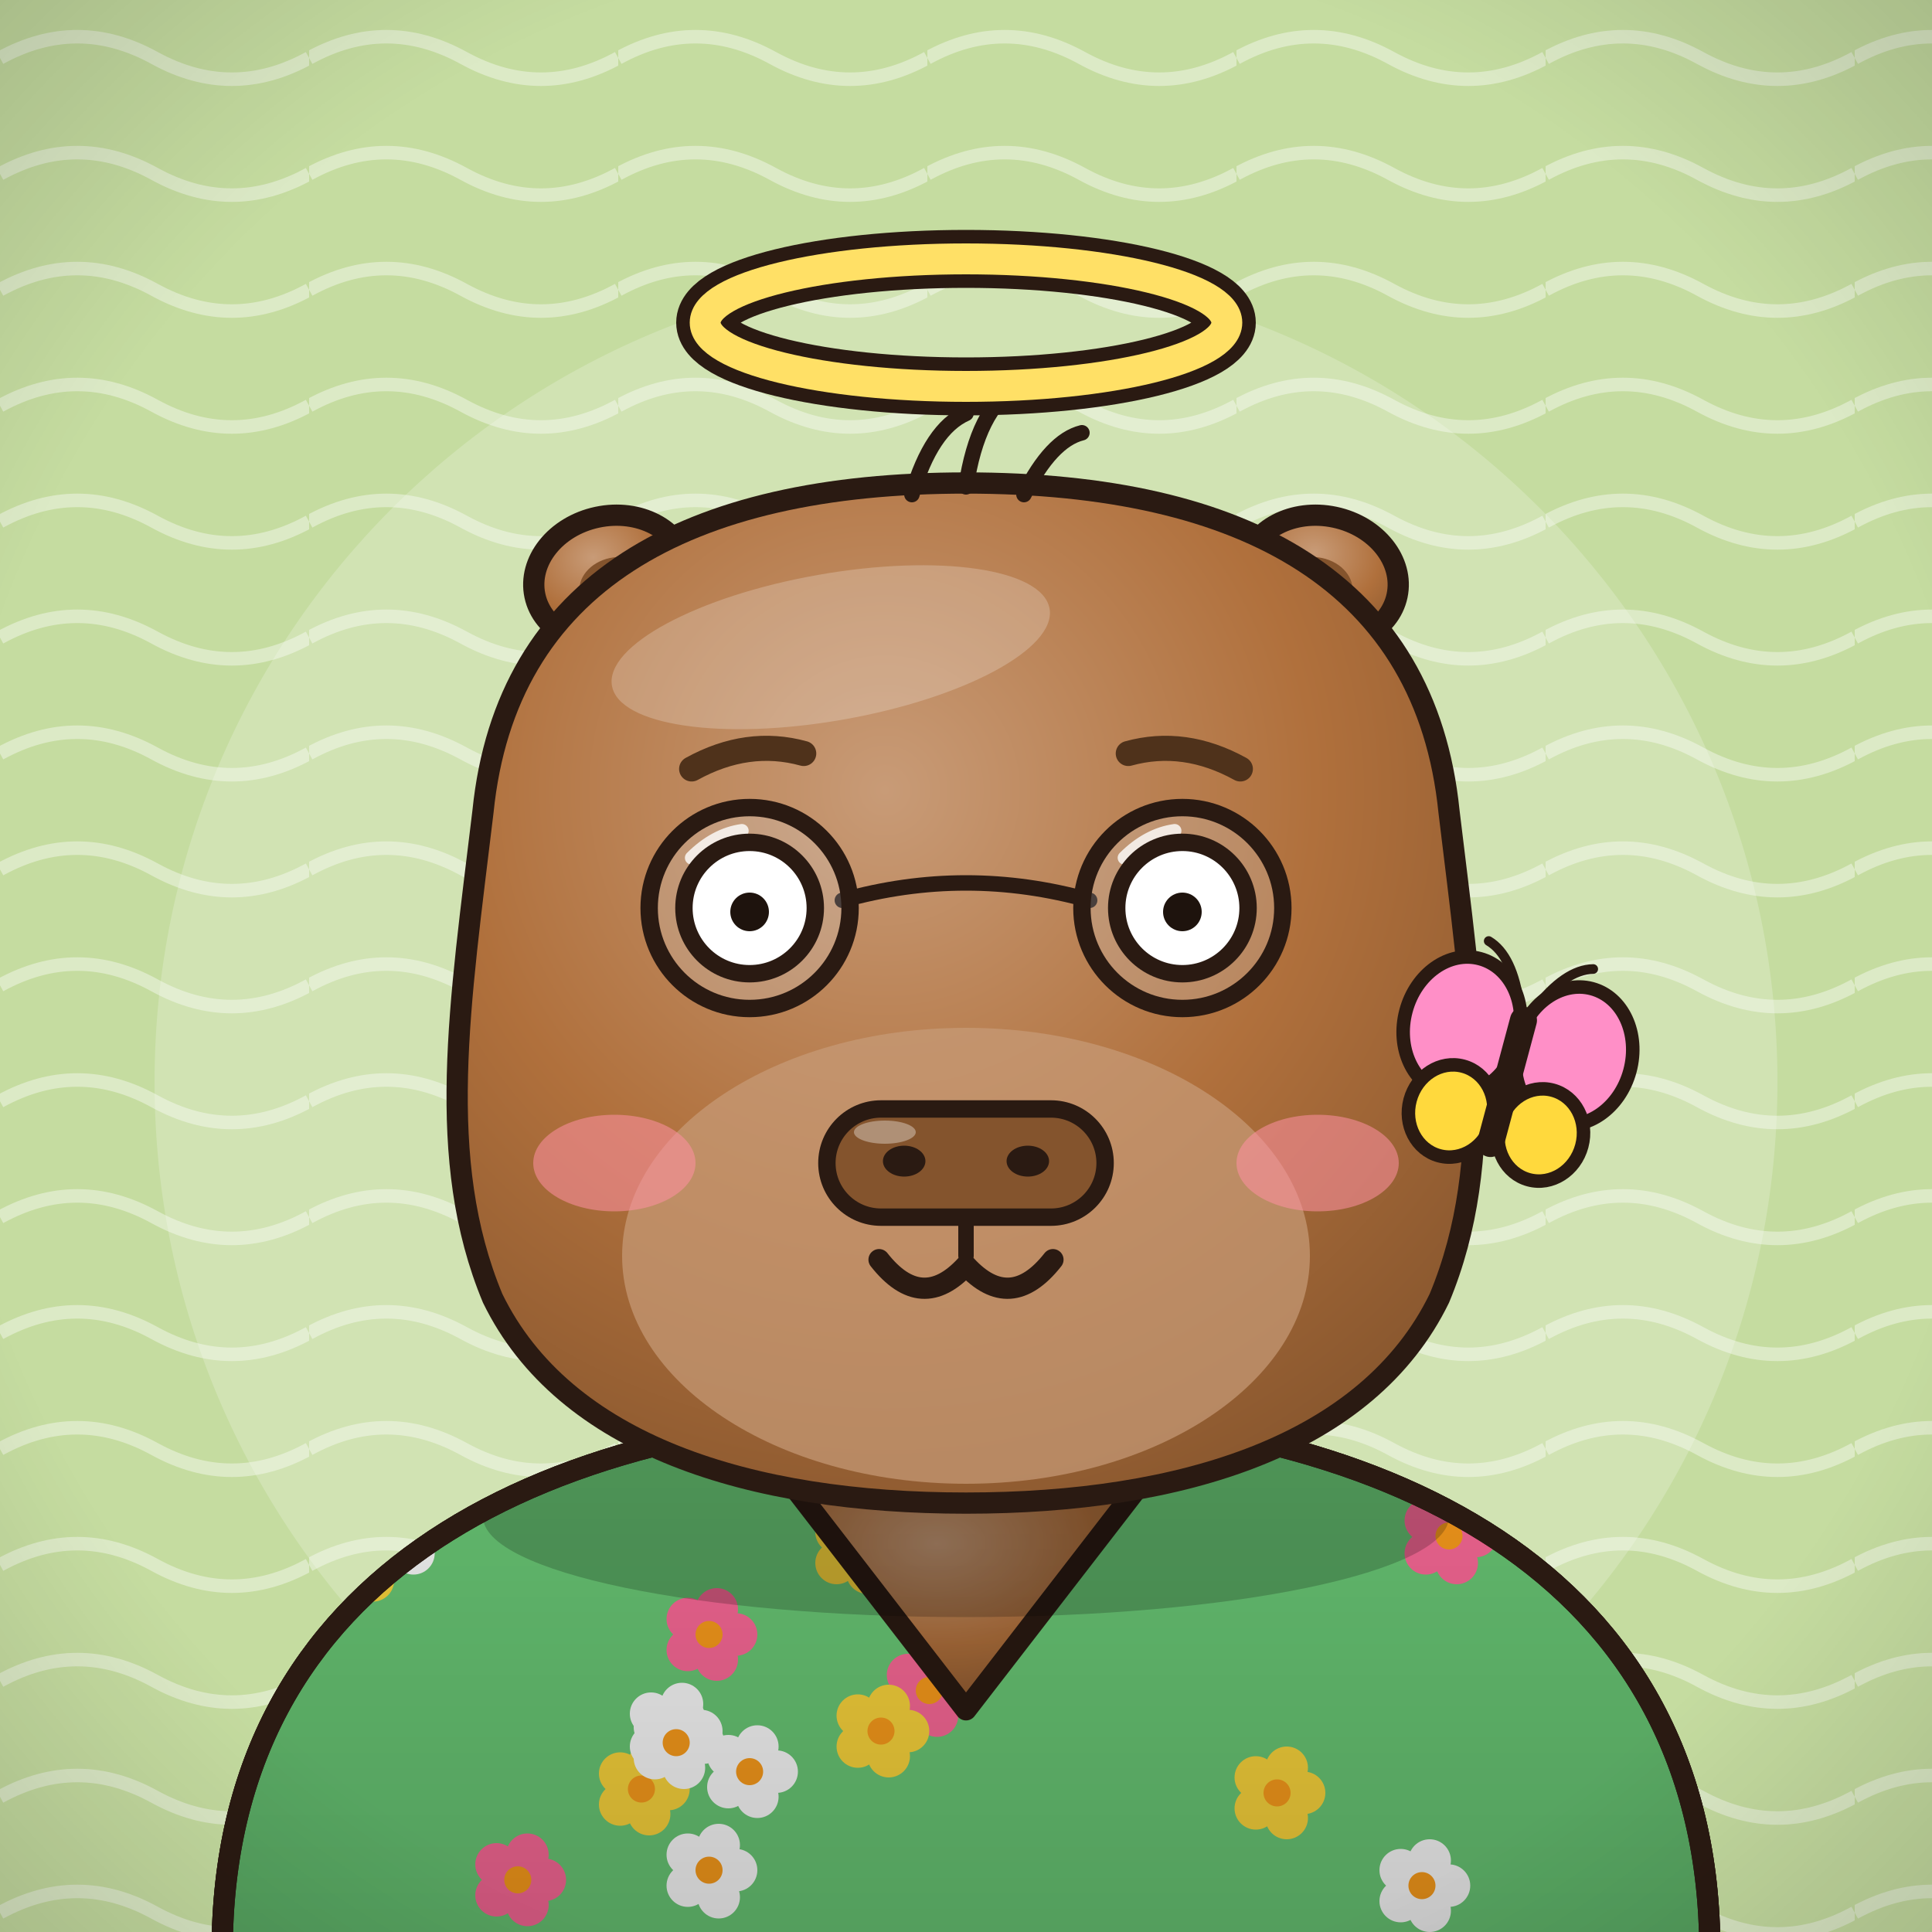
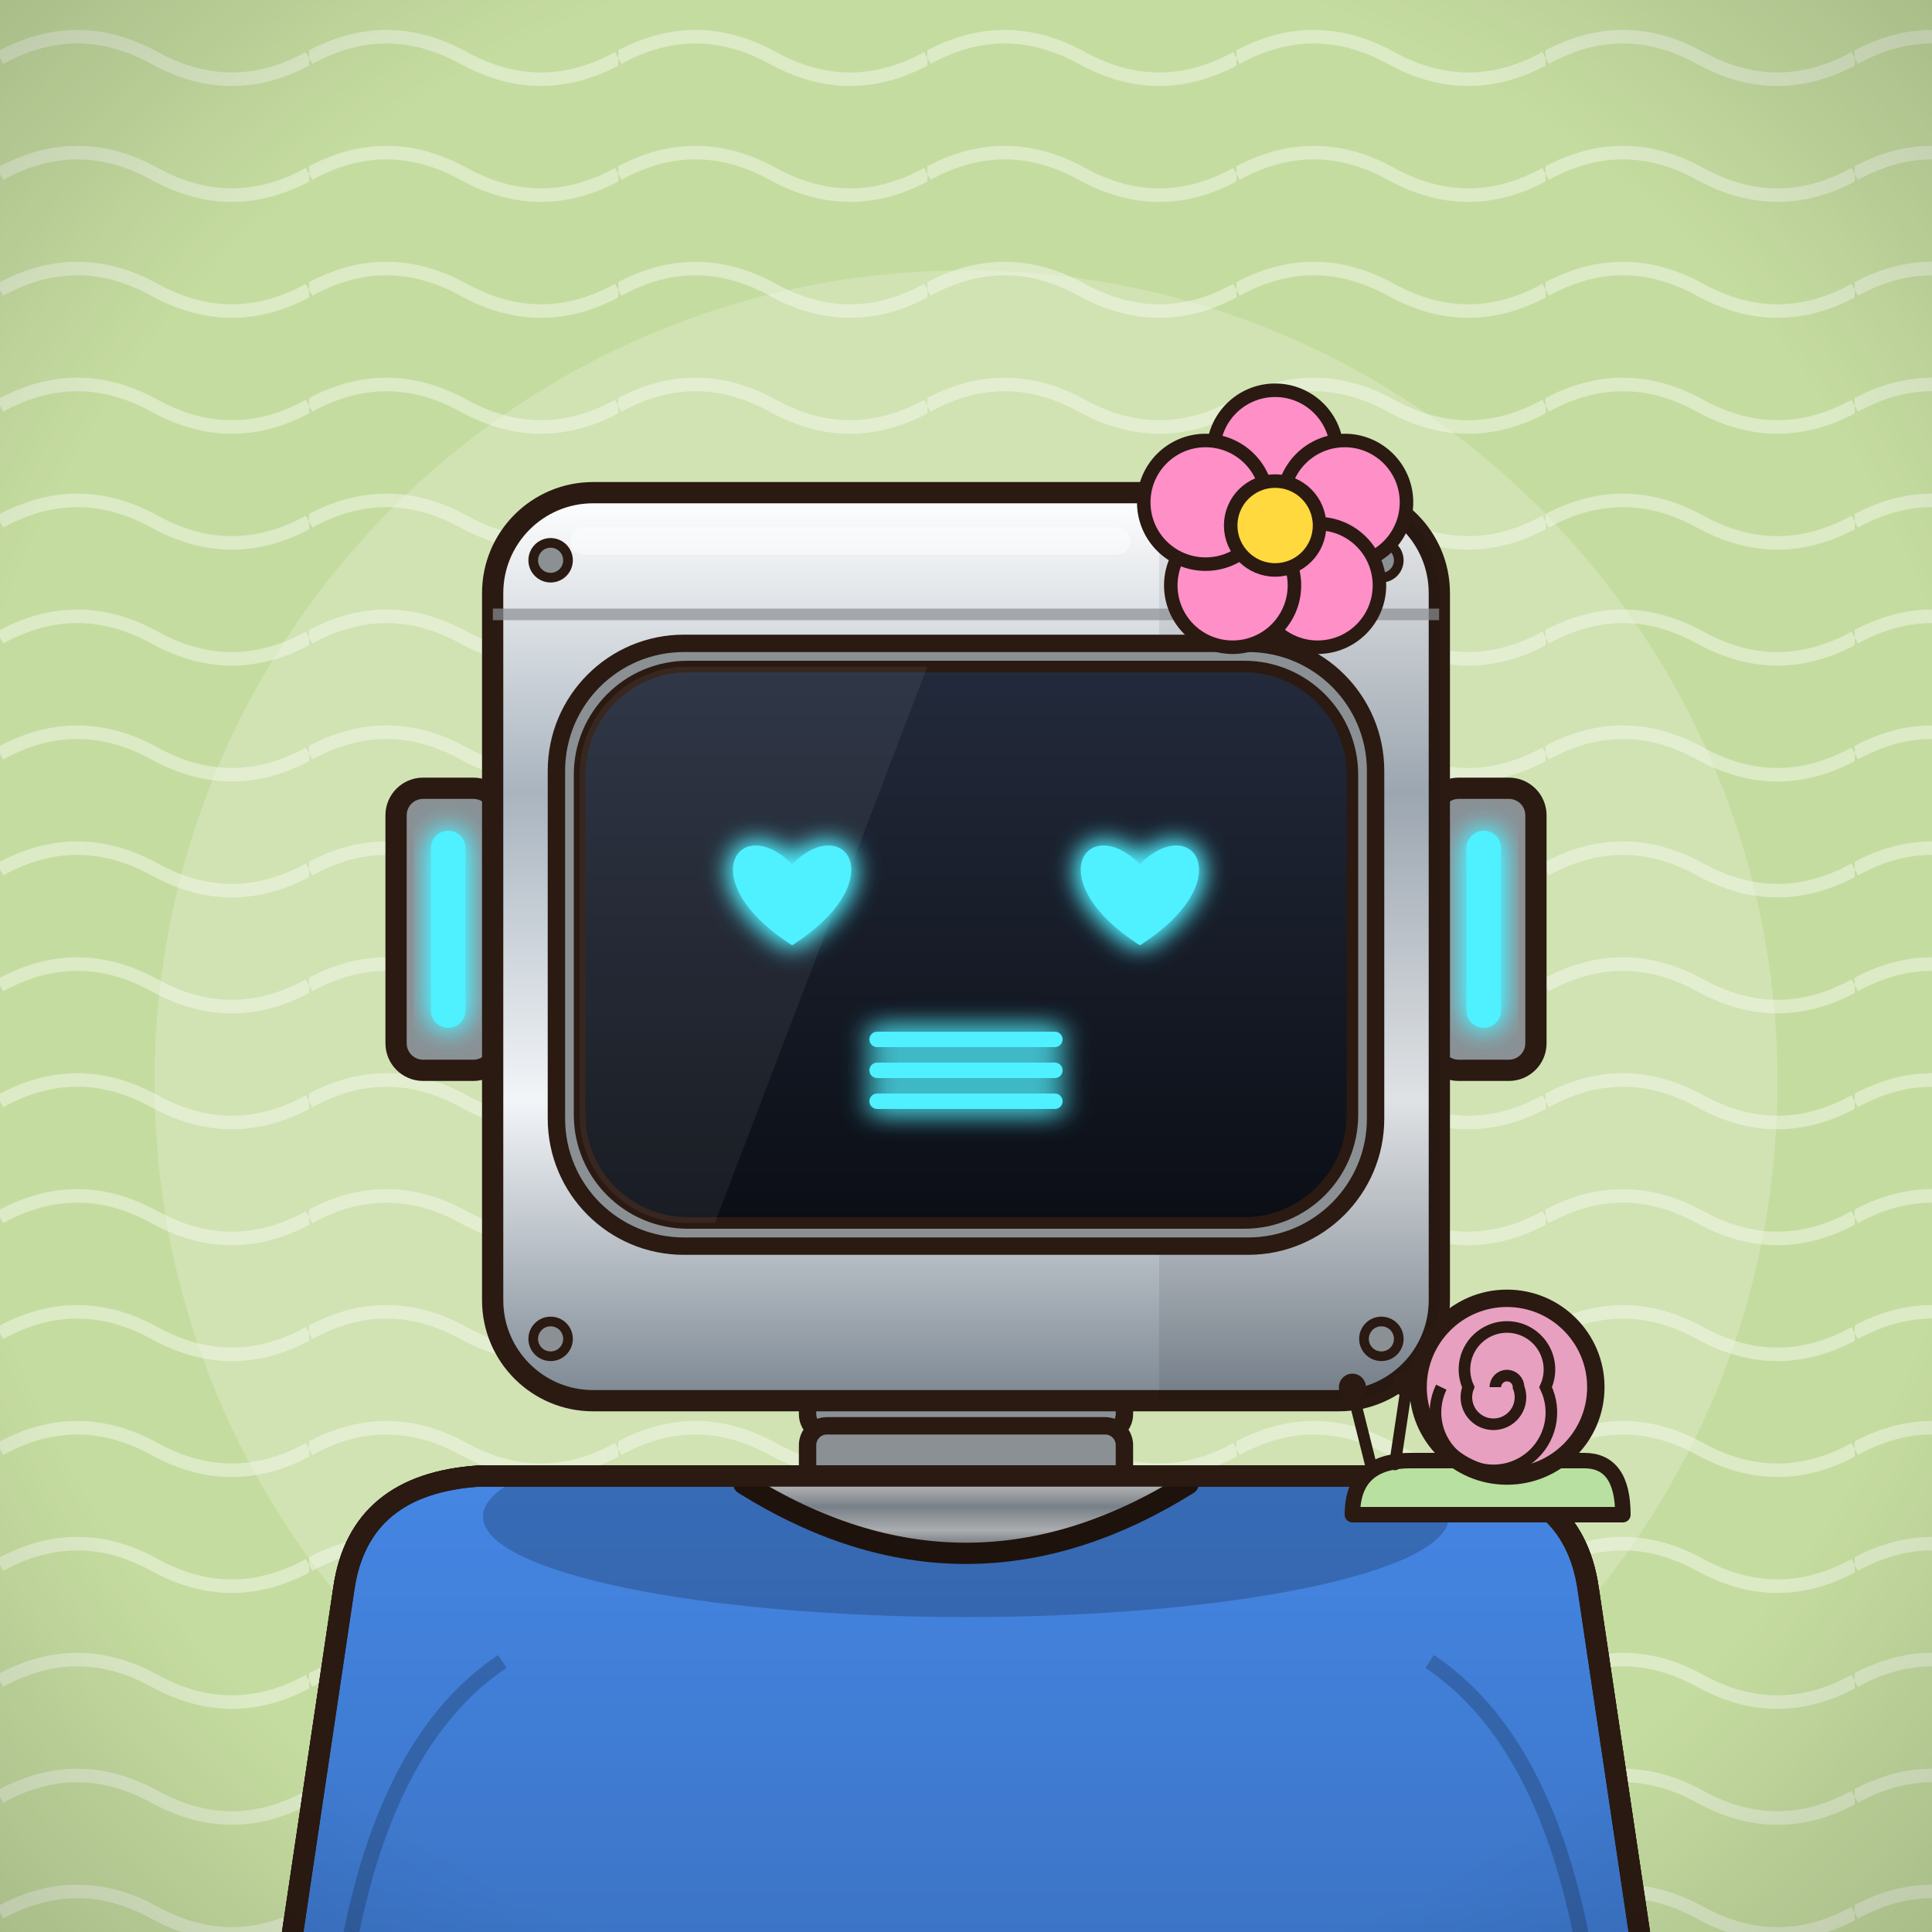
<svg xmlns="http://www.w3.org/2000/svg" viewBox="0 0 1000 1000" width="1000" height="1000">
  <defs>
    <clipPath id="bodyclip">
-       <path d="M115 1010 C115 815 280 730 500 730 C720 730 885 815 885 1010 Z" />
+       <path d="M150 1010 L178 822 Q186 768 248 764 L752 764 Q814 768 822 822 L850 1010 Z" />
    </clipPath>
    <radialGradient id="fs" cx=".42" cy=".3" r=".85">
-       <stop offset="0" stop-color="#c89b77" />
-       <stop offset=".5" stop-color="#b0703c" />
-       <stop offset="1" stop-color="#7f512b" />
+       <stop offset="0" stop-color="#e2e7ec" />
+       <stop offset=".5" stop-color="#d6dde4" />
+       <stop offset="1" stop-color="#9a9fa4" />
    </radialGradient>
+     <linearGradient id="furgrad" x1="0" y1="0" x2="0" y2="1">
+       <stop offset="0.00" stop-color="#ffffff" />
+       <stop offset="0.33" stop-color="#a9b4bf" />
+       <stop offset="0.67" stop-color="#f2f5f8" />
+       <stop offset="1.00" stop-color="#7d8893" />
+     </linearGradient>
+     <filter id="led" x="-50%" y="-50%" width="200%" height="200%">
+       <feGaussianBlur stdDeviation="7" result="b" />
+       <feMerge>
+         <feMergeNode in="b" />
+         <feMergeNode in="b" />
+         <feMergeNode in="SourceGraphic" />
+       </feMerge>
+     </filter>
+     <linearGradient id="visor" x1="0" y1="0" x2="0" y2="1">
+       <stop offset="0" stop-color="#232a3b" />
+       <stop offset="1" stop-color="#0b0e15" />
+     </linearGradient>
+     <clipPath id="visorclip">
+       <rect x="300" y="345" width="400" height="288" rx="56" />
+     </clipPath>
+     <clipPath id="headclip">
+       <rect x="255" y="255" width="490" height="470" rx="52" />
+     </clipPath>
    <linearGradient id="bodyshade" x1="0" y1="0" x2="0" y2="1">
      <stop offset=".55" stop-color="#000" stop-opacity="0" />
      <stop offset="1" stop-color="#000" stop-opacity=".22" />
    </linearGradient>
    <pattern id="pat" width="160" height="60" patternUnits="userSpaceOnUse">
      <path d="M0 30 Q40 8 80 30 T160 30" fill="none" stroke="#fff" stroke-width="7" />
    </pattern>
    <radialGradient id="vig" r=".75">
      <stop offset=".7" stop-color="#000" stop-opacity="0" />
      <stop offset="1" stop-color="#000" stop-opacity=".18" />
    </radialGradient>
  </defs>
  <rect width="1000" height="1000" fill="#c5dca0" />
  <rect width="1000" height="1000" fill="url(#pat)" opacity=".4" />
  <circle cx="500" cy="560" r="420" fill="#fff" opacity=".2" />
-   <path d="M115 1010 C115 815 280 730 500 730 C720 730 885 815 885 1010 Z" fill="url(#fs)" stroke="#2a1a12" stroke-width="11" stroke-linejoin="round" stroke-linecap="round" />
+   <rect x="418" y="712" width="164" height="30" rx="10" fill="#8b9094" stroke="#2a1a12" stroke-width="9" stroke-linejoin="round" stroke-linecap="round" />
+   <rect x="418" y="738" width="164" height="30" rx="10" fill="#8b9094" stroke="#2a1a12" stroke-width="9" stroke-linejoin="round" stroke-linecap="round" />
+   <path d="M150 1010 L178 822 Q186 768 248 764 L752 764 Q814 768 822 822 L850 1010 Z" fill="url(#furgrad)" stroke="#2a1a12" stroke-width="11" stroke-linejoin="round" stroke-linecap="round" />
  <g clip-path="url(#bodyclip)">
-     <ellipse cx="500" cy="985" rx="230" ry="165" fill="#c89b77" opacity=".55" />
+     <rect x="590" y="760" width="400" height="300" fill="#000" opacity=".08" />
+     <path d="M300 800 L300 1010 M700 800 L700 1010" stroke="#8b9094" stroke-width="6" opacity=".6" />
  </g>
+   <circle cx="235" cy="835" r="16" fill="#8b9094" stroke="#2a1a12" stroke-width="6" stroke-linejoin="round" stroke-linecap="round" />
+   <circle cx="765" cy="835" r="16" fill="#8b9094" stroke="#2a1a12" stroke-width="6" stroke-linejoin="round" stroke-linecap="round" />
+   <rect x="398" y="830" width="204" height="124" rx="22" fill="#f4f5f7" stroke="#2a1a12" stroke-width="9" stroke-linejoin="round" stroke-linecap="round" />
+   <circle cx="448" cy="892" r="18" fill="#4d96ff" stroke="#2a1a12" stroke-width="6" stroke-linejoin="round" stroke-linecap="round" />
+   <circle cx="500" cy="892" r="18" fill="#ffd93d" stroke="#2a1a12" stroke-width="6" stroke-linejoin="round" stroke-linecap="round" />
+   <circle cx="552" cy="892" r="18" fill="#6bcb77" stroke="#2a1a12" stroke-width="6" stroke-linejoin="round" stroke-linecap="round" />
  <g clip-path="url(#bodyclip)">
-     <rect width="1000" height="1000" fill="#6bcb77" />
-     <circle cx="402" cy="917" r="11" fill="#fff" />
-     <circle cx="392" cy="930" r="11" fill="#fff" />
-     <circle cx="377" cy="925" r="11" fill="#fff" />
-     <circle cx="377" cy="909" r="11" fill="#fff" />
-     <circle cx="392" cy="904" r="11" fill="#fff" />
-     <circle cx="388" cy="917" r="7" fill="#ff9f1c" />
-     <circle cx="346" cy="926" r="11" fill="#ffd93d" />
-     <circle cx="336" cy="939" r="11" fill="#ffd93d" />
-     <circle cx="321" cy="934" r="11" fill="#ffd93d" />
-     <circle cx="321" cy="918" r="11" fill="#ffd93d" />
-     <circle cx="336" cy="913" r="11" fill="#ffd93d" />
-     <circle cx="332" cy="926" r="7" fill="#ff9f1c" />
-     <circle cx="495" cy="875" r="11" fill="#ff6b9a" />
-     <circle cx="485" cy="888" r="11" fill="#ff6b9a" />
-     <circle cx="470" cy="883" r="11" fill="#ff6b9a" />
-     <circle cx="470" cy="867" r="11" fill="#ff6b9a" />
-     <circle cx="485" cy="862" r="11" fill="#ff6b9a" />
-     <circle cx="481" cy="875" r="7" fill="#ff9f1c" />
-     <circle cx="363" cy="896" r="11" fill="#fff" />
-     <circle cx="353" cy="909" r="11" fill="#fff" />
-     <circle cx="337" cy="904" r="11" fill="#fff" />
-     <circle cx="337" cy="887" r="11" fill="#fff" />
-     <circle cx="353" cy="882" r="11" fill="#fff" />
-     <circle cx="349" cy="896" r="7" fill="#ff9f1c" />
-     <circle cx="470" cy="896" r="11" fill="#ffd93d" />
-     <circle cx="460" cy="909" r="11" fill="#ffd93d" />
-     <circle cx="444" cy="904" r="11" fill="#ffd93d" />
-     <circle cx="444" cy="888" r="11" fill="#ffd93d" />
-     <circle cx="460" cy="883" r="11" fill="#ffd93d" />
-     <circle cx="456" cy="896" r="7" fill="#ff9f1c" />
-     <circle cx="764" cy="795" r="11" fill="#ff6b9a" />
-     <circle cx="754" cy="809" r="11" fill="#ff6b9a" />
-     <circle cx="738" cy="804" r="11" fill="#ff6b9a" />
-     <circle cx="738" cy="787" r="11" fill="#ff6b9a" />
-     <circle cx="754" cy="782" r="11" fill="#ff6b9a" />
-     <circle cx="750" cy="795" r="7" fill="#ff9f1c" />
-     <circle cx="381" cy="968" r="11" fill="#fff" />
-     <circle cx="372" cy="982" r="11" fill="#fff" />
-     <circle cx="356" cy="976" r="11" fill="#fff" />
-     <circle cx="356" cy="960" r="11" fill="#fff" />
-     <circle cx="372" cy="955" r="11" fill="#fff" />
-     <circle cx="367" cy="968" r="7" fill="#ff9f1c" />
-     <circle cx="203" cy="805" r="11" fill="#ffd93d" />
-     <circle cx="193" cy="818" r="11" fill="#ffd93d" />
-     <circle cx="178" cy="813" r="11" fill="#ffd93d" />
-     <circle cx="178" cy="796" r="11" fill="#ffd93d" />
-     <circle cx="193" cy="791" r="11" fill="#ffd93d" />
-     <circle cx="189" cy="805" r="7" fill="#ff9f1c" />
-     <circle cx="381" cy="846" r="11" fill="#ff6b9a" />
-     <circle cx="371" cy="859" r="11" fill="#ff6b9a" />
-     <circle cx="356" cy="854" r="11" fill="#ff6b9a" />
-     <circle cx="356" cy="838" r="11" fill="#ff6b9a" />
-     <circle cx="371" cy="833" r="11" fill="#ff6b9a" />
-     <circle cx="367" cy="846" r="7" fill="#ff9f1c" />
-     <circle cx="364" cy="902" r="11" fill="#fff" />
-     <circle cx="354" cy="915" r="11" fill="#fff" />
-     <circle cx="339" cy="910" r="11" fill="#fff" />
-     <circle cx="339" cy="894" r="11" fill="#fff" />
-     <circle cx="354" cy="889" r="11" fill="#fff" />
-     <circle cx="350" cy="902" r="7" fill="#ff9f1c" />
-     <circle cx="675" cy="928" r="11" fill="#ffd93d" />
-     <circle cx="666" cy="941" r="11" fill="#ffd93d" />
-     <circle cx="650" cy="936" r="11" fill="#ffd93d" />
-     <circle cx="650" cy="920" r="11" fill="#ffd93d" />
-     <circle cx="666" cy="915" r="11" fill="#ffd93d" />
-     <circle cx="661" cy="928" r="7" fill="#ff9f1c" />
-     <circle cx="527" cy="828" r="11" fill="#ff6b9a" />
-     <circle cx="518" cy="842" r="11" fill="#ff6b9a" />
-     <circle cx="502" cy="837" r="11" fill="#ff6b9a" />
-     <circle cx="502" cy="820" r="11" fill="#ff6b9a" />
-     <circle cx="518" cy="815" r="11" fill="#ff6b9a" />
-     <circle cx="513" cy="828" r="7" fill="#ff9f1c" />
-     <circle cx="224" cy="791" r="11" fill="#fff" />
-     <circle cx="214" cy="804" r="11" fill="#fff" />
-     <circle cx="199" cy="799" r="11" fill="#fff" />
-     <circle cx="199" cy="783" r="11" fill="#fff" />
-     <circle cx="214" cy="778" r="11" fill="#fff" />
-     <circle cx="210" cy="791" r="7" fill="#ff9f1c" />
-     <circle cx="459" cy="801" r="11" fill="#ffd93d" />
-     <circle cx="449" cy="814" r="11" fill="#ffd93d" />
-     <circle cx="433" cy="809" r="11" fill="#ffd93d" />
-     <circle cx="433" cy="793" r="11" fill="#ffd93d" />
-     <circle cx="449" cy="788" r="11" fill="#ffd93d" />
-     <circle cx="445" cy="801" r="7" fill="#ff9f1c" />
-     <circle cx="282" cy="973" r="11" fill="#ff6b9a" />
-     <circle cx="273" cy="986" r="11" fill="#ff6b9a" />
-     <circle cx="257" cy="981" r="11" fill="#ff6b9a" />
-     <circle cx="257" cy="965" r="11" fill="#ff6b9a" />
-     <circle cx="273" cy="960" r="11" fill="#ff6b9a" />
-     <circle cx="268" cy="973" r="7" fill="#ff9f1c" />
-     <circle cx="750" cy="976" r="11" fill="#fff" />
-     <circle cx="740" cy="989" r="11" fill="#fff" />
-     <circle cx="725" cy="984" r="11" fill="#fff" />
-     <circle cx="725" cy="968" r="11" fill="#fff" />
-     <circle cx="740" cy="963" r="11" fill="#fff" />
-     <circle cx="736" cy="976" r="7" fill="#ff9f1c" />
+     <rect width="1000" height="1000" fill="#4d96ff" />
+     <path d="M180 1010 Q200 900 260 860" fill="none" stroke="#3e78cc" stroke-width="8" />
+     <path d="M820 1010 Q800 900 740 860" fill="none" stroke="#3e78cc" stroke-width="8" />
  </g>
-   <path d="M115 1010 C115 815 280 730 500 730 C720 730 885 815 885 1010 Z" fill="none" stroke="#2a1a12" stroke-width="11" stroke-linejoin="round" stroke-linecap="round" />
-   <path d="M405 762 L500 885 L595 762" fill="url(#fs)" stroke="#2a1a12" stroke-width="11" stroke-linejoin="round" stroke-linecap="round" />
+   <path d="M150 1010 L178 822 Q186 768 248 764 L752 764 Q814 768 822 822 L850 1010 Z" fill="none" stroke="#2a1a12" stroke-width="11" stroke-linejoin="round" stroke-linecap="round" />
+   <path d="M385 768 Q500 840 615 768" fill="url(#furgrad)" stroke="#2a1a12" stroke-width="11" stroke-linejoin="round" stroke-linecap="round" />
  <g clip-path="url(#bodyclip)">
    <rect width="1000" height="1000" fill="url(#bodyshade)" />
    <ellipse cx="500" cy="785" rx="250" ry="52" fill="#000" opacity=".2" />
  </g>
-   <path d="M115 1010 C115 815 280 730 500 730 C720 730 885 815 885 1010 Z" fill="none" stroke="#2a1a12" stroke-width="11" stroke-linejoin="round" stroke-linecap="round" />
-   <g transform="rotate(-12 316 300)">
-     <ellipse cx="316" cy="300" rx="40" ry="33" fill="url(#fs)" stroke="#2a1a12" stroke-width="11" stroke-linejoin="round" stroke-linecap="round" />
-     <ellipse cx="318" cy="304" rx="19" ry="15" fill="#84542d" />
+   <path d="M150 1010 L178 822 Q186 768 248 764 L752 764 Q814 768 822 822 L850 1010 Z" fill="none" stroke="#2a1a12" stroke-width="11" stroke-linejoin="round" stroke-linecap="round" />
+   <rect x="205" y="408" width="54" height="146" rx="14" fill="#8b9094" stroke="#2a1a12" stroke-width="11" stroke-linejoin="round" stroke-linecap="round" />
+   <rect x="223" y="430" width="18" height="102" rx="9" fill="#4ff0ff" filter="url(#led)" />
+   <rect x="741" y="408" width="54" height="146" rx="14" fill="#8b9094" stroke="#2a1a12" stroke-width="11" stroke-linejoin="round" stroke-linecap="round" />
+   <rect x="759" y="430" width="18" height="102" rx="9" fill="#4ff0ff" filter="url(#led)" />
+   <rect x="255" y="255" width="490" height="470" rx="52" fill="url(#furgrad)" stroke="#2a1a12" stroke-width="11" stroke-linejoin="round" stroke-linecap="round" />
+   <g clip-path="url(#headclip)">
+     <rect x="600" y="240" width="200" height="520" fill="#000" opacity=".08" />
+     <path d="M255 318 L745 318" stroke="#8b9094" stroke-width="6" opacity=".7" />
  </g>
-   <g transform="rotate(12 684 300)">
-     <ellipse cx="684" cy="300" rx="40" ry="33" fill="url(#fs)" stroke="#2a1a12" stroke-width="11" stroke-linejoin="round" stroke-linecap="round" />
-     <ellipse cx="682" cy="304" rx="19" ry="15" fill="#84542d" />
+   <rect x="295" y="273" width="290" height="14" rx="7" fill="#fff" opacity=".45" />
+   <circle cx="285" cy="290" r="9" fill="#8b9094" stroke="#2a1a12" stroke-width="5" stroke-linejoin="round" stroke-linecap="round" />
+   <circle cx="715" cy="290" r="9" fill="#8b9094" stroke="#2a1a12" stroke-width="5" stroke-linejoin="round" stroke-linecap="round" />
+   <circle cx="285" cy="693" r="9" fill="#8b9094" stroke="#2a1a12" stroke-width="5" stroke-linejoin="round" stroke-linecap="round" />
+   <circle cx="715" cy="693" r="9" fill="#8b9094" stroke="#2a1a12" stroke-width="5" stroke-linejoin="round" stroke-linecap="round" />
+   <rect x="288" y="333" width="424" height="312" rx="66" fill="#8b9094" stroke="#2a1a12" stroke-width="9" stroke-linejoin="round" stroke-linecap="round" />
+   <rect x="300" y="345" width="400" height="288" rx="56" fill="url(#visor)" stroke="#2a1a12" stroke-width="6" stroke-linejoin="round" stroke-linecap="round" />
+   <g clip-path="url(#visorclip)">
+     <path d="M300 345 L480 345 L370 633 L300 633 Z" fill="#fff" opacity=".06" />
  </g>
-   <path d="M500 250 C645 250 738 302 750 420 C762 520 775 600 745 672 C708 748 612 778 500 778 C388 778 292 748 255 672 C225 600 238 520 250 420 C262 302 355 250 500 250 Z" fill="url(#fs)" stroke="#2a1a12" stroke-width="11" stroke-linejoin="round" stroke-linecap="round" />
-   <path d="M472 256 q10 -34 28 -42 M500 252 q6 -40 26 -52 M530 256 q14 -28 30 -32" fill="none" stroke="#2a1a12" stroke-width="8" stroke-linejoin="round" stroke-linecap="round" />
-   <ellipse cx="430" cy="335" rx="115" ry="38" fill="#fff" opacity=".22" transform="rotate(-10 430 335)" />
-   <ellipse cx="500" cy="650" rx="178" ry="118" fill="#c89b77" opacity=".7" />
-   <ellipse cx="318" cy="602" rx="42" ry="25" fill="#ff8fa3" opacity=".55" />
-   <ellipse cx="682" cy="602" rx="42" ry="25" fill="#ff8fa3" opacity=".55" />
-   <rect x="428" y="574" width="144" height="56" rx="28" fill="#84542d" stroke="#2a1a12" stroke-width="9" stroke-linejoin="round" stroke-linecap="round" />
-   <ellipse cx="468" cy="601" rx="11" ry="8" fill="#2a1a12" />
-   <ellipse cx="532" cy="601" rx="11" ry="8" fill="#2a1a12" />
-   <ellipse cx="458" cy="586" rx="16" ry="6" fill="#fff" opacity=".35" />
-   <path d="M500 630 L500 650" stroke="#2a1a12" stroke-width="8" stroke-linejoin="round" stroke-linecap="round" />
-   <path d="M436 466 Q500 448 564 466" fill="none" stroke="#2a1a12" stroke-width="8" stroke-linejoin="round" stroke-linecap="round" />
-   <circle cx="388" cy="470" r="52" fill="#dff1ff" fill-opacity=".18" stroke="#2a1a12" stroke-width="9" stroke-linejoin="round" stroke-linecap="round" />
-   <path d="M358 444 q12 -12 26 -14" fill="none" stroke="#fff" stroke-width="7" stroke-linecap="round" opacity=".8" />
-   <circle cx="612" cy="470" r="52" fill="#dff1ff" fill-opacity=".18" stroke="#2a1a12" stroke-width="9" stroke-linejoin="round" stroke-linecap="round" />
-   <path d="M582 444 q12 -12 26 -14" fill="none" stroke="#fff" stroke-width="7" stroke-linecap="round" opacity=".8" />
-   <path d="M455 652 Q477 680 500 655 Q523 680 545 652" fill="none" stroke="#2a1a12" stroke-width="11" stroke-linejoin="round" stroke-linecap="round" />
-   <path d="M358 398 Q387 382 416 390" fill="none" stroke="#4f321b" stroke-width="13" stroke-linecap="round" />
-   <path d="M584 390 Q613 382 642 398" fill="none" stroke="#4f321b" stroke-width="13" stroke-linecap="round" />
-   <circle cx="388" cy="470" r="34" fill="#fff" stroke="#2a1a12" stroke-width="9" stroke-linejoin="round" stroke-linecap="round" />
-   <circle cx="388" cy="472" r="10" fill="#1e130d" />
-   <circle cx="612" cy="470" r="34" fill="#fff" stroke="#2a1a12" stroke-width="9" stroke-linejoin="round" stroke-linecap="round" />
-   <circle cx="612" cy="472" r="10" fill="#1e130d" />
+   <g filter="url(#led)">
+     <path d="M410 489.3 C357.5 455.7 382.7 420 410 447.3 C437.3 420 462.5 455.7 410 489.3 Z" fill="#4ff0ff" />
+     <path d="M590 489.3 C537.5 455.7 562.7 420 590 447.3 C617.3 420 642.5 455.7 590 489.3 Z" fill="#4ff0ff" />
+     <rect x="450" y="534" width="100" height="8" rx="4" fill="#4ff0ff" />
+     <rect x="450" y="550" width="100" height="8" rx="4" fill="#4ff0ff" />
+     <rect x="450" y="566" width="100" height="8" rx="4" fill="#4ff0ff" />
+   </g>
  <g transform="translate(0 -28)">
-     <ellipse cx="500" cy="195" rx="135" ry="33" fill="none" stroke="#2a1a12" stroke-width="30" />
-     <ellipse cx="500" cy="195" rx="135" ry="33" fill="none" stroke="#ffe066" stroke-width="16" />
+     <circle cx="660" cy="262" r="32" fill="#ff8fc7" stroke="#2a1a12" stroke-width="7" stroke-linejoin="round" stroke-linecap="round" />
+     <circle cx="696" cy="288" r="32" fill="#ff8fc7" stroke="#2a1a12" stroke-width="7" stroke-linejoin="round" stroke-linecap="round" />
+     <circle cx="682" cy="331" r="32" fill="#ff8fc7" stroke="#2a1a12" stroke-width="7" stroke-linejoin="round" stroke-linecap="round" />
+     <circle cx="638" cy="331" r="32" fill="#ff8fc7" stroke="#2a1a12" stroke-width="7" stroke-linejoin="round" stroke-linecap="round" />
+     <circle cx="624" cy="288" r="32" fill="#ff8fc7" stroke="#2a1a12" stroke-width="7" stroke-linejoin="round" stroke-linecap="round" />
+     <circle cx="660" cy="300" r="23" fill="#ffd93d" stroke="#2a1a12" stroke-width="7" stroke-linejoin="round" stroke-linecap="round" />
  </g>
-   <g transform="rotate(15 780 560)">
-     <ellipse cx="750" cy="538" rx="30" ry="36" fill="#ff8fc7" stroke="#2a1a12" stroke-width="7" stroke-linejoin="round" stroke-linecap="round" />
-     <ellipse cx="810" cy="538" rx="30" ry="36" fill="#ff8fc7" stroke="#2a1a12" stroke-width="7" stroke-linejoin="round" stroke-linecap="round" />
-     <ellipse cx="756" cy="582" rx="22" ry="24" fill="#ffd93d" stroke="#2a1a12" stroke-width="7" stroke-linejoin="round" stroke-linecap="round" />
-     <ellipse cx="804" cy="582" rx="22" ry="24" fill="#ffd93d" stroke="#2a1a12" stroke-width="7" stroke-linejoin="round" stroke-linecap="round" />
-     <rect x="773" y="520" width="14" height="80" rx="7" fill="#2a1a12" />
-     <path d="M776 520 q-10 -24 -24 -28 M784 520 q10 -24 24 -28" fill="none" stroke="#2a1a12" stroke-width="5" stroke-linejoin="round" stroke-linecap="round" />
-   </g>
+   <path d="M700 784 Q700 756 730 756 L820 756 Q840 756 840 784 Z" fill="#b8e0a0" stroke="#2a1a12" stroke-width="8" stroke-linejoin="round" stroke-linecap="round" />
+   <path d="M710 760 l-10 -40 M722 758 l6 -40" stroke="#2a1a12" stroke-width="6" stroke-linejoin="round" stroke-linecap="round" />
+   <circle cx="700" cy="718" r="7" fill="#2a1a12" />
+   <circle cx="728" cy="716" r="7" fill="#2a1a12" />
+   <circle cx="780" cy="718" r="46" fill="#e8a0c0" stroke="#2a1a12" stroke-width="9" stroke-linejoin="round" stroke-linecap="round" />
+   <path d="M780 718 m-6 0 a6 6 0 1 1 12 0 a14 14 0 1 1 -26 0 a22 22 0 1 1 40 0 a30 30 0 1 1 -54 0" fill="none" stroke="#2a1a12" stroke-width="6" />
  <rect width="1000" height="1000" fill="url(#vig)" />
</svg>
